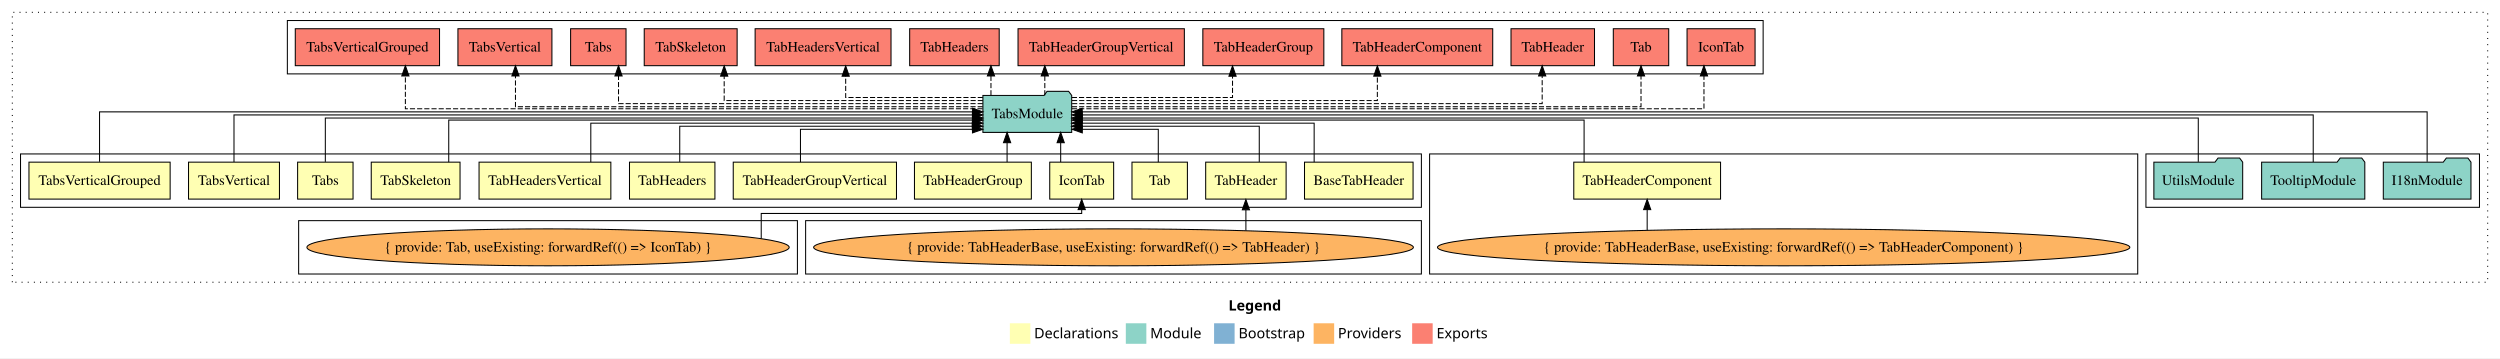
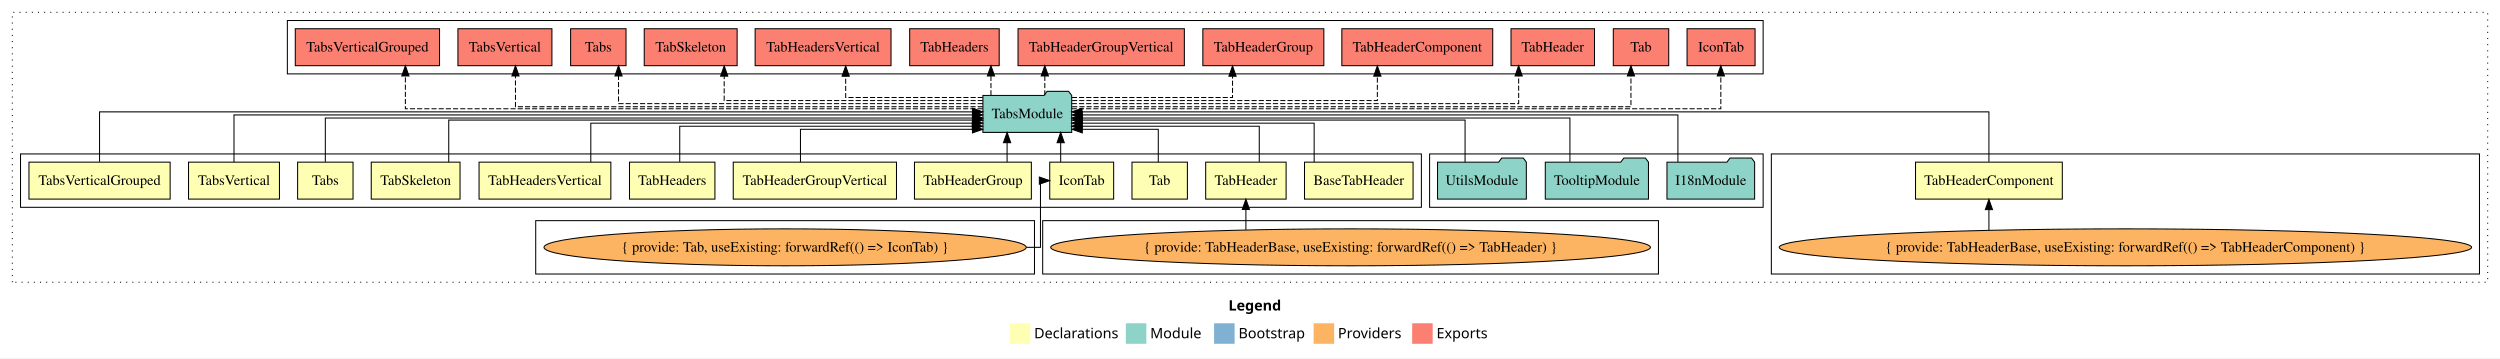
<svg xmlns="http://www.w3.org/2000/svg" width="2436pt" height="349pt" viewBox="0.00 0.00 2436.00 349.00">
  <g id="graph0" class="graph" transform="scale(1 1) rotate(0) translate(4 345)">
    <polygon fill="white" stroke="transparent" points="-4,4 -4,-345 2432,-345 2432,4 -4,4" />
    <text text-anchor="start" x="1193.01" y="-42.4" font-family="Times-12" font-weight="bold" font-size="14.00">Legend</text>
    <polygon fill="#ffffb3" stroke="transparent" points="980,-10 980,-30 1000,-30 1000,-10 980,-10" />
    <text text-anchor="start" x="1003.63" y="-15.4" font-family="Times-12" font-size="14.00">  Declarations</text>
    <polygon fill="#8dd3c7" stroke="transparent" points="1093,-10 1093,-30 1113,-30 1113,-10 1093,-10" />
    <text text-anchor="start" x="1116.73" y="-15.4" font-family="Times-12" font-size="14.00">  Module</text>
    <polygon fill="#80b1d3" stroke="transparent" points="1179,-10 1179,-30 1199,-30 1199,-10 1179,-10" />
    <text text-anchor="start" x="1202.78" y="-15.4" font-family="Times-12" font-size="14.00">  Bootstrap</text>
    <polygon fill="#fdb462" stroke="transparent" points="1276,-10 1276,-30 1296,-30 1296,-10 1276,-10" />
    <text text-anchor="start" x="1299.67" y="-15.4" font-family="Times-12" font-size="14.00">  Providers</text>
    <polygon fill="#fb8072" stroke="transparent" points="1372,-10 1372,-30 1392,-30 1392,-10 1372,-10" />
    <text text-anchor="start" x="1395.73" y="-15.4" font-family="Times-12" font-size="14.00">  Exports</text>
    <g id="clust1" class="cluster">
      <polygon fill="none" stroke="black" stroke-dasharray="1,5" points="8,-70 8,-333 2420,-333 2420,-70 8,-70" />
    </g>
-     <g id="clust16" class="cluster">
-       <polygon fill="none" stroke="black" points="2087,-143 2087,-195 2412,-195 2412,-143 2087,-143" />
-     </g>
    <g id="clust7" class="cluster">
-       <polygon fill="none" stroke="black" points="1389,-78 1389,-195 2079,-195 2079,-78 1389,-78" />
+       <polygon fill="none" stroke="black" points="1722,-78 1722,-195 2412,-195 2412,-78 1722,-78" />
    </g>
    <g id="clust2" class="cluster">
      <polygon fill="none" stroke="black" points="16,-143 16,-195 1381,-195 1381,-143 16,-143" />
    </g>
-     <g id="clust6" class="cluster">
-       <polygon fill="none" stroke="black" points="781,-78 781,-130 1381,-130 1381,-78 781,-78" />
-     </g>
    <g id="clust17" class="cluster">
      <polygon fill="none" stroke="black" points="276,-273 276,-325 1714,-325 1714,-273 276,-273" />
    </g>
+     <g id="clust16" class="cluster">
+       <polygon fill="none" stroke="black" points="1389,-143 1389,-195 1714,-195 1714,-143 1389,-143" />
+     </g>
+     <g id="clust6" class="cluster">
+       <polygon fill="none" stroke="black" points="1012,-78 1012,-130 1612,-130 1612,-78 1012,-78" />
+     </g>
    <g id="clust4" class="cluster">
-       <polygon fill="none" stroke="black" points="287,-78 287,-130 773,-130 773,-78 287,-78" />
+       <polygon fill="none" stroke="black" points="518,-78 518,-130 1004,-130 1004,-78 518,-78" />
    </g>
    <g id="node1" class="node">
      <polygon fill="#ffffb3" stroke="black" points="1372.89,-187 1267.11,-187 1267.11,-151 1372.89,-151 1372.89,-187" />
      <text text-anchor="middle" x="1320" y="-164.8" font-family="Times,serif" font-size="14.00">BaseTabHeader</text>
    </g>
    <g id="node14" class="node">
      <polygon fill="#8dd3c7" stroke="black" points="1040.26,-252 1037.26,-256 1016.26,-256 1013.26,-252 953.74,-252 953.74,-216 1040.26,-216 1040.26,-252" />
      <text text-anchor="middle" x="997" y="-229.8" font-family="Times,serif" font-size="14.00">TabsModule</text>
    </g>
    <g id="edge1" class="edge">
      <path fill="none" stroke="black" d="M1276.51,-187.03C1276.51,-203.4 1276.51,-225 1276.51,-225 1276.51,-225 1050.37,-225 1050.37,-225" />
      <polygon fill="black" stroke="black" points="1050.37,-221.5 1040.37,-225 1050.37,-228.5 1050.37,-221.5" />
    </g>
    <g id="node2" class="node">
      <polygon fill="#ffffb3" stroke="black" points="1081.14,-187 1018.86,-187 1018.86,-151 1081.14,-151 1081.14,-187" />
      <text text-anchor="middle" x="1050" y="-164.8" font-family="Times,serif" font-size="14.00">IconTab</text>
    </g>
    <g id="edge2" class="edge">
      <path fill="none" stroke="black" d="M1029.53,-187.11C1029.53,-187.11 1029.53,-205.99 1029.53,-205.99" />
      <polygon fill="black" stroke="black" points="1026.03,-205.99 1029.53,-215.99 1033.03,-205.99 1026.03,-205.99" />
    </g>
    <g id="node3" class="node">
      <polygon fill="#ffffb3" stroke="black" points="1153,-187 1099,-187 1099,-151 1153,-151 1153,-187" />
      <text text-anchor="middle" x="1126" y="-164.8" font-family="Times,serif" font-size="14.00">Tab</text>
    </g>
    <g id="edge4" class="edge">
      <path fill="none" stroke="black" d="M1124.63,-187.05C1124.63,-201.37 1124.63,-219 1124.63,-219 1124.63,-219 1050.57,-219 1050.57,-219" />
      <polygon fill="black" stroke="black" points="1050.57,-215.5 1040.57,-219 1050.57,-222.5 1050.57,-215.5" />
    </g>
    <g id="node4" class="node">
      <polygon fill="#ffffb3" stroke="black" points="1249.18,-187 1170.82,-187 1170.82,-151 1249.18,-151 1249.18,-187" />
      <text text-anchor="middle" x="1210" y="-164.8" font-family="Times,serif" font-size="14.00">TabHeader</text>
    </g>
    <g id="edge5" class="edge">
      <path fill="none" stroke="black" d="M1223.03,-187.24C1223.03,-202.57 1223.03,-222 1223.03,-222 1223.03,-222 1050.31,-222 1050.31,-222" />
      <polygon fill="black" stroke="black" points="1050.31,-218.5 1040.31,-222 1050.31,-225.5 1050.31,-218.5" />
    </g>
    <g id="node5" class="node">
-       <polygon fill="#ffffb3" stroke="black" points="1672.51,-187 1529.49,-187 1529.49,-151 1672.51,-151 1672.51,-187" />
-       <text text-anchor="middle" x="1601" y="-164.8" font-family="Times,serif" font-size="14.00">TabHeaderComponent</text>
+       <polygon fill="#ffffb3" stroke="black" points="2005.51,-187 1862.49,-187 1862.49,-151 2005.51,-151 2005.51,-187" />
+       <text text-anchor="middle" x="1934" y="-164.8" font-family="Times,serif" font-size="14.00">TabHeaderComponent</text>
    </g>
    <g id="edge7" class="edge">
-       <path fill="none" stroke="black" d="M1539.54,-187.02C1539.54,-204.37 1539.54,-228 1539.54,-228 1539.54,-228 1050.48,-228 1050.48,-228" />
-       <polygon fill="black" stroke="black" points="1050.48,-224.5 1040.48,-228 1050.48,-231.5 1050.48,-224.5" />
+       <path fill="none" stroke="black" d="M1934,-187.31C1934,-207.15 1934,-236 1934,-236 1934,-236 1050.31,-236 1050.31,-236" />
+       <polygon fill="black" stroke="black" points="1050.31,-232.5 1040.31,-236 1050.31,-239.5 1050.31,-232.5" />
    </g>
    <g id="node6" class="node">
      <polygon fill="#ffffb3" stroke="black" points="1000.95,-187 887.05,-187 887.05,-151 1000.95,-151 1000.95,-187" />
      <text text-anchor="middle" x="944" y="-164.8" font-family="Times,serif" font-size="14.00">TabHeaderGroup</text>
    </g>
    <g id="edge9" class="edge">
      <path fill="none" stroke="black" d="M977.3,-187.11C977.3,-187.11 977.3,-205.99 977.3,-205.99" />
      <polygon fill="black" stroke="black" points="973.8,-205.99 977.3,-215.99 980.8,-205.99 973.8,-205.99" />
    </g>
    <g id="node7" class="node">
      <polygon fill="#ffffb3" stroke="black" points="869.53,-187 710.47,-187 710.47,-151 869.53,-151 869.53,-187" />
      <text text-anchor="middle" x="790" y="-164.8" font-family="Times,serif" font-size="14.00">TabHeaderGroupVertical</text>
    </g>
    <g id="edge10" class="edge">
      <path fill="none" stroke="black" d="M775.97,-187.05C775.97,-201.37 775.97,-219 775.97,-219 775.97,-219 943.59,-219 943.59,-219" />
      <polygon fill="black" stroke="black" points="943.59,-222.5 953.59,-219 943.59,-215.5 943.59,-222.5" />
    </g>
    <g id="node8" class="node">
      <polygon fill="#ffffb3" stroke="black" points="692.62,-187 609.38,-187 609.38,-151 692.62,-151 692.62,-187" />
      <text text-anchor="middle" x="651" y="-164.8" font-family="Times,serif" font-size="14.00">TabHeaders</text>
    </g>
    <g id="edge11" class="edge">
      <path fill="none" stroke="black" d="M658.34,-187.24C658.34,-202.57 658.34,-222 658.34,-222 658.34,-222 943.42,-222 943.42,-222" />
      <polygon fill="black" stroke="black" points="943.42,-225.5 953.42,-222 943.42,-218.5 943.42,-225.5" />
    </g>
    <g id="node9" class="node">
      <polygon fill="#ffffb3" stroke="black" points="591.21,-187 462.79,-187 462.79,-151 591.21,-151 591.21,-187" />
      <text text-anchor="middle" x="527" y="-164.8" font-family="Times,serif" font-size="14.00">TabHeadersVertical</text>
    </g>
    <g id="edge12" class="edge">
      <path fill="none" stroke="black" d="M571.68,-187.03C571.68,-203.4 571.68,-225 571.68,-225 571.68,-225 943.48,-225 943.48,-225" />
      <polygon fill="black" stroke="black" points="943.48,-228.5 953.48,-225 943.48,-221.5 943.48,-228.5" />
    </g>
    <g id="node10" class="node">
      <polygon fill="#ffffb3" stroke="black" points="444.26,-187 357.74,-187 357.74,-151 444.26,-151 444.26,-187" />
      <text text-anchor="middle" x="401" y="-164.8" font-family="Times,serif" font-size="14.00">TabSkeleton</text>
    </g>
    <g id="edge13" class="edge">
      <path fill="none" stroke="black" d="M433.25,-187.02C433.25,-204.37 433.25,-228 433.25,-228 433.25,-228 943.7,-228 943.7,-228" />
      <polygon fill="black" stroke="black" points="943.7,-231.5 953.7,-228 943.7,-224.5 943.7,-231.5" />
    </g>
    <g id="node11" class="node">
      <polygon fill="#ffffb3" stroke="black" points="340,-187 286,-187 286,-151 340,-151 340,-187" />
      <text text-anchor="middle" x="313" y="-164.8" font-family="Times,serif" font-size="14.00">Tabs</text>
    </g>
    <g id="edge14" class="edge">
      <path fill="none" stroke="black" d="M313,-187.3C313,-205.27 313,-230 313,-230 313,-230 943.69,-230 943.69,-230" />
      <polygon fill="black" stroke="black" points="943.69,-233.5 953.69,-230 943.69,-226.5 943.69,-233.5" />
    </g>
    <g id="node12" class="node">
      <polygon fill="#ffffb3" stroke="black" points="268.3,-187 179.7,-187 179.7,-151 268.3,-151 268.3,-187" />
      <text text-anchor="middle" x="224" y="-164.8" font-family="Times,serif" font-size="14.00">TabsVertical</text>
    </g>
    <g id="edge15" class="edge">
      <path fill="none" stroke="black" d="M224,-187.17C224,-206.09 224,-233 224,-233 224,-233 943.5,-233 943.5,-233" />
      <polygon fill="black" stroke="black" points="943.51,-236.5 953.5,-233 943.5,-229.5 943.51,-236.5" />
    </g>
    <g id="node13" class="node">
      <polygon fill="#ffffb3" stroke="black" points="161.78,-187 24.22,-187 24.22,-151 161.78,-151 161.78,-187" />
      <text text-anchor="middle" x="93" y="-164.8" font-family="Times,serif" font-size="14.00">TabsVerticalGrouped</text>
    </g>
    <g id="edge16" class="edge">
      <path fill="none" stroke="black" d="M93,-187.31C93,-207.15 93,-236 93,-236 93,-236 943.7,-236 943.7,-236" />
      <polygon fill="black" stroke="black" points="943.7,-239.5 953.7,-236 943.7,-232.5 943.7,-239.5" />
    </g>
    <g id="node21" class="node">
      <polygon fill="#fb8072" stroke="black" points="1706.14,-317 1639.86,-317 1639.86,-281 1706.14,-281 1706.14,-317" />
      <text text-anchor="middle" x="1673" y="-294.8" font-family="Times,serif" font-size="14.00">IconTab </text>
    </g>
    <g id="edge20" class="edge">
-       <path fill="none" stroke="black" stroke-dasharray="5,2" d="M1040.52,-239C1187.49,-239 1656.34,-239 1656.34,-239 1656.34,-239 1656.34,-271 1656.34,-271" />
-       <polygon fill="black" stroke="black" points="1652.84,-271 1656.34,-281 1659.84,-271 1652.84,-271" />
+       <path fill="none" stroke="black" stroke-dasharray="5,2" d="M1040.3,-239C1189.45,-239 1672.77,-239 1672.77,-239 1672.77,-239 1672.77,-271 1672.77,-271" />
+       <polygon fill="black" stroke="black" points="1669.27,-271 1672.77,-281 1676.27,-271 1669.27,-271" />
    </g>
    <g id="node22" class="node">
      <polygon fill="#fb8072" stroke="black" points="1622,-317 1568,-317 1568,-281 1622,-281 1622,-317" />
      <text text-anchor="middle" x="1595" y="-294.8" font-family="Times,serif" font-size="14.00">Tab </text>
    </g>
    <g id="edge21" class="edge">
-       <path fill="none" stroke="black" stroke-dasharray="5,2" d="M1040.49,-241C1178.1,-241 1595,-241 1595,-241 1595,-241 1595,-270.97 1595,-270.97" />
-       <polygon fill="black" stroke="black" points="1591.5,-270.97 1595,-280.97 1598.5,-270.97 1591.5,-270.97" />
+       <path fill="none" stroke="black" stroke-dasharray="5,2" d="M1040.73,-241C1177.04,-241 1585.19,-241 1585.19,-241 1585.19,-241 1585.19,-270.97 1585.19,-270.97" />
+       <polygon fill="black" stroke="black" points="1581.69,-270.97 1585.19,-280.97 1588.69,-270.97 1581.69,-270.97" />
    </g>
    <g id="node23" class="node">
      <polygon fill="#fb8072" stroke="black" points="1549.68,-317 1468.32,-317 1468.32,-281 1549.68,-281 1549.68,-317" />
      <text text-anchor="middle" x="1509" y="-294.8" font-family="Times,serif" font-size="14.00">TabHeader </text>
    </g>
    <g id="edge22" class="edge">
-       <path fill="none" stroke="black" stroke-dasharray="5,2" d="M1040.65,-244C1162.71,-244 1498.7,-244 1498.7,-244 1498.7,-244 1498.7,-270.99 1498.7,-270.99" />
-       <polygon fill="black" stroke="black" points="1495.2,-270.99 1498.7,-280.99 1502.2,-270.99 1495.2,-270.99" />
+       <path fill="none" stroke="black" stroke-dasharray="5,2" d="M1040.33,-244C1158.19,-244 1475.77,-244 1475.77,-244 1475.77,-244 1475.77,-270.99 1475.77,-270.99" />
+       <polygon fill="black" stroke="black" points="1472.27,-270.99 1475.77,-280.99 1479.27,-270.99 1472.27,-270.99" />
    </g>
    <g id="node24" class="node">
      <polygon fill="#fb8072" stroke="black" points="1450.51,-317 1303.49,-317 1303.49,-281 1450.51,-281 1450.51,-317" />
      <text text-anchor="middle" x="1377" y="-294.8" font-family="Times,serif" font-size="14.00">TabHeaderComponent </text>
    </g>
    <g id="edge23" class="edge">
      <path fill="none" stroke="black" stroke-dasharray="5,2" d="M1040.55,-247C1132.5,-247 1338.09,-247 1338.09,-247 1338.09,-247 1338.09,-270.81 1338.09,-270.81" />
      <polygon fill="black" stroke="black" points="1334.59,-270.81 1338.09,-280.81 1341.59,-270.81 1334.59,-270.81" />
    </g>
    <g id="node25" class="node">
      <polygon fill="#fb8072" stroke="black" points="1285.95,-317 1168.05,-317 1168.05,-281 1285.95,-281 1285.95,-317" />
      <text text-anchor="middle" x="1227" y="-294.8" font-family="Times,serif" font-size="14.00">TabHeaderGroup </text>
    </g>
    <g id="edge24" class="edge">
      <path fill="none" stroke="black" stroke-dasharray="5,2" d="M1040.39,-250C1099.2,-250 1196.97,-250 1196.97,-250 1196.97,-250 1196.97,-270.75 1196.97,-270.75" />
      <polygon fill="black" stroke="black" points="1193.47,-270.75 1196.97,-280.75 1200.47,-270.75 1193.47,-270.75" />
    </g>
    <g id="node26" class="node">
      <polygon fill="#fb8072" stroke="black" points="1150.03,-317 987.97,-317 987.97,-281 1150.03,-281 1150.03,-317" />
      <text text-anchor="middle" x="1069" y="-294.8" font-family="Times,serif" font-size="14.00">TabHeaderGroupVertical </text>
    </g>
    <g id="edge25" class="edge">
      <path fill="none" stroke="black" stroke-dasharray="5,2" d="M1014.06,-252.11C1014.06,-252.11 1014.06,-270.99 1014.06,-270.99" />
      <polygon fill="black" stroke="black" points="1010.56,-270.99 1014.06,-280.99 1017.56,-270.99 1010.56,-270.99" />
    </g>
    <g id="node27" class="node">
      <polygon fill="#fb8072" stroke="black" points="969.62,-317 882.38,-317 882.38,-281 969.62,-281 969.62,-317" />
      <text text-anchor="middle" x="926" y="-294.8" font-family="Times,serif" font-size="14.00">TabHeaders </text>
    </g>
    <g id="edge26" class="edge">
      <path fill="none" stroke="black" stroke-dasharray="5,2" d="M961.59,-252.11C961.59,-252.11 961.59,-270.99 961.59,-270.99" />
      <polygon fill="black" stroke="black" points="958.09,-270.99 961.59,-280.99 965.09,-270.99 958.09,-270.99" />
    </g>
    <g id="node28" class="node">
      <polygon fill="#fb8072" stroke="black" points="864.21,-317 731.79,-317 731.79,-281 864.21,-281 864.21,-317" />
      <text text-anchor="middle" x="798" y="-294.8" font-family="Times,serif" font-size="14.00">TabHeadersVertical </text>
    </g>
    <g id="edge27" class="edge">
      <path fill="none" stroke="black" stroke-dasharray="5,2" d="M953.71,-250C901.32,-250 820.03,-250 820.03,-250 820.03,-250 820.03,-270.75 820.03,-270.75" />
      <polygon fill="black" stroke="black" points="816.53,-270.75 820.03,-280.75 823.53,-270.75 816.53,-270.75" />
    </g>
    <g id="node29" class="node">
      <polygon fill="#fb8072" stroke="black" points="714.26,-317 623.74,-317 623.74,-281 714.26,-281 714.26,-317" />
      <text text-anchor="middle" x="669" y="-294.8" font-family="Times,serif" font-size="14.00">TabSkeleton </text>
    </g>
    <g id="edge28" class="edge">
      <path fill="none" stroke="black" stroke-dasharray="5,2" d="M953.74,-247C871.7,-247 701.65,-247 701.65,-247 701.65,-247 701.65,-270.81 701.65,-270.81" />
      <polygon fill="black" stroke="black" points="698.15,-270.81 701.65,-280.81 705.15,-270.81 698.15,-270.81" />
    </g>
    <g id="node30" class="node">
      <polygon fill="#fb8072" stroke="black" points="606,-317 552,-317 552,-281 606,-281 606,-317" />
      <text text-anchor="middle" x="579" y="-294.8" font-family="Times,serif" font-size="14.00">Tabs </text>
    </g>
    <g id="edge29" class="edge">
      <path fill="none" stroke="black" stroke-dasharray="5,2" d="M953.61,-244C850.38,-244 598.68,-244 598.68,-244 598.68,-244 598.68,-270.99 598.68,-270.99" />
      <polygon fill="black" stroke="black" points="595.18,-270.99 598.68,-280.99 602.18,-270.99 595.18,-270.99" />
    </g>
    <g id="node31" class="node">
      <polygon fill="#fb8072" stroke="black" points="533.79,-317 442.21,-317 442.21,-281 533.79,-281 533.79,-317" />
      <text text-anchor="middle" x="488" y="-294.8" font-family="Times,serif" font-size="14.00">TabsVertical </text>
    </g>
    <g id="edge30" class="edge">
      <path fill="none" stroke="black" stroke-dasharray="5,2" d="M953.61,-241C832.28,-241 498.27,-241 498.27,-241 498.27,-241 498.27,-270.97 498.27,-270.97" />
      <polygon fill="black" stroke="black" points="494.77,-270.97 498.27,-280.97 501.77,-270.97 494.77,-270.97" />
    </g>
    <g id="node32" class="node">
      <polygon fill="#fb8072" stroke="black" points="424.28,-317 283.72,-317 283.72,-281 424.28,-281 424.28,-317" />
      <text text-anchor="middle" x="354" y="-294.8" font-family="Times,serif" font-size="14.00">TabsVerticalGrouped </text>
    </g>
    <g id="edge31" class="edge">
      <path fill="none" stroke="black" stroke-dasharray="5,2" d="M953.42,-239C814.47,-239 391,-239 391,-239 391,-239 391,-271 391,-271" />
      <polygon fill="black" stroke="black" points="387.5,-271 391,-281 394.5,-271 387.5,-271" />
    </g>
    <g id="node15" class="node">
-       <ellipse fill="#fdb462" stroke="black" cx="530" cy="-104" rx="234.97" ry="18" />
-       <text text-anchor="middle" x="530" y="-99.8" font-family="Times,serif" font-size="14.00">{ provide: Tab, useExisting: forwardRef(() =&gt; IconTab) }</text>
+       <ellipse fill="#fdb462" stroke="black" cx="761" cy="-104" rx="234.97" ry="18" />
+       <text text-anchor="middle" x="761" y="-99.8" font-family="Times,serif" font-size="14.00">{ provide: Tab, useExisting: forwardRef(() =&gt; IconTab) }</text>
    </g>
    <g id="edge3" class="edge">
-       <path fill="none" stroke="black" d="M737.74,-112.67C737.74,-122.45 737.74,-137 737.74,-137 737.74,-137 1050,-137 1050,-137 1050,-137 1050,-140.76 1050,-140.76" />
-       <polygon fill="black" stroke="black" points="1046.5,-140.76 1050,-150.76 1053.5,-140.76 1046.5,-140.76" />
+       <path fill="none" stroke="black" d="M996.09,-104C1004.77,-104 1009.83,-104 1009.83,-104 1009.83,-104 1009.83,-169 1009.83,-169 1009.83,-169 1010.72,-169 1010.72,-169" />
+       <polygon fill="black" stroke="black" points="1008.74,-172.5 1018.74,-169 1008.74,-165.5 1008.74,-172.5" />
    </g>
    <g id="node16" class="node">
-       <ellipse fill="#fdb462" stroke="black" cx="1081" cy="-104" rx="292.19" ry="18" />
-       <text text-anchor="middle" x="1081" y="-99.8" font-family="Times,serif" font-size="14.00">{ provide: TabHeaderBase, useExisting: forwardRef(() =&gt; TabHeader) }</text>
+       <ellipse fill="#fdb462" stroke="black" cx="1312" cy="-104" rx="292.19" ry="18" />
+       <text text-anchor="middle" x="1312" y="-99.8" font-family="Times,serif" font-size="14.00">{ provide: TabHeaderBase, useExisting: forwardRef(() =&gt; TabHeader) }</text>
    </g>
    <g id="edge6" class="edge">
-       <path fill="none" stroke="black" d="M1210,-120.4C1210,-120.4 1210,-140.54 1210,-140.54" />
-       <polygon fill="black" stroke="black" points="1206.5,-140.54 1210,-150.54 1213.5,-140.54 1206.5,-140.54" />
+       <path fill="none" stroke="black" d="M1210,-121.08C1210,-121.08 1210,-140.9 1210,-140.9" />
+       <polygon fill="black" stroke="black" points="1206.5,-140.9 1210,-150.9 1213.5,-140.9 1206.5,-140.9" />
    </g>
    <g id="node17" class="node">
-       <ellipse fill="#fdb462" stroke="black" cx="1734" cy="-104" rx="337.32" ry="18" />
-       <text text-anchor="middle" x="1734" y="-99.8" font-family="Times,serif" font-size="14.00">{ provide: TabHeaderBase, useExisting: forwardRef(() =&gt; TabHeaderComponent) }</text>
+       <ellipse fill="#fdb462" stroke="black" cx="2067" cy="-104" rx="337.32" ry="18" />
+       <text text-anchor="middle" x="2067" y="-99.8" font-family="Times,serif" font-size="14.00">{ provide: TabHeaderBase, useExisting: forwardRef(() =&gt; TabHeaderComponent) }</text>
    </g>
    <g id="edge8" class="edge">
-       <path fill="none" stroke="black" d="M1601,-120.74C1601,-120.74 1601,-140.72 1601,-140.72" />
-       <polygon fill="black" stroke="black" points="1597.5,-140.72 1601,-150.72 1604.5,-140.72 1597.5,-140.72" />
+       <path fill="none" stroke="black" d="M1934,-120.74C1934,-120.74 1934,-140.72 1934,-140.72" />
+       <polygon fill="black" stroke="black" points="1930.5,-140.72 1934,-150.72 1937.5,-140.72 1930.5,-140.72" />
    </g>
    <g id="node18" class="node">
-       <polygon fill="#8dd3c7" stroke="black" points="2403.71,-187 2400.71,-191 2379.71,-191 2376.71,-187 2318.29,-187 2318.29,-151 2403.71,-151 2403.71,-187" />
-       <text text-anchor="middle" x="2361" y="-164.8" font-family="Times,serif" font-size="14.00">I18nModule</text>
+       <polygon fill="#8dd3c7" stroke="black" points="1705.71,-187 1702.71,-191 1681.71,-191 1678.71,-187 1620.29,-187 1620.29,-151 1705.71,-151 1705.71,-187" />
+       <text text-anchor="middle" x="1663" y="-164.8" font-family="Times,serif" font-size="14.00">I18nModule</text>
    </g>
    <g id="edge17" class="edge">
-       <path fill="none" stroke="black" d="M2361,-187.31C2361,-207.15 2361,-236 2361,-236 2361,-236 1050.46,-236 1050.46,-236" />
-       <polygon fill="black" stroke="black" points="1050.46,-232.5 1040.46,-236 1050.46,-239.5 1050.46,-232.5" />
+       <path fill="none" stroke="black" d="M1630.96,-187.17C1630.96,-206.09 1630.96,-233 1630.96,-233 1630.96,-233 1050.57,-233 1050.57,-233" />
+       <polygon fill="black" stroke="black" points="1050.57,-229.5 1040.57,-233 1050.57,-236.5 1050.57,-229.5" />
    </g>
    <g id="node19" class="node">
-       <polygon fill="#8dd3c7" stroke="black" points="2300.27,-187 2297.27,-191 2276.27,-191 2273.27,-187 2199.73,-187 2199.73,-151 2300.27,-151 2300.27,-187" />
-       <text text-anchor="middle" x="2250" y="-164.8" font-family="Times,serif" font-size="14.00">TooltipModule</text>
+       <polygon fill="#8dd3c7" stroke="black" points="1602.27,-187 1599.27,-191 1578.27,-191 1575.27,-187 1501.73,-187 1501.73,-151 1602.27,-151 1602.27,-187" />
+       <text text-anchor="middle" x="1552" y="-164.8" font-family="Times,serif" font-size="14.00">TooltipModule</text>
    </g>
    <g id="edge18" class="edge">
-       <path fill="none" stroke="black" d="M2250,-187.17C2250,-206.09 2250,-233 2250,-233 2250,-233 1050.49,-233 1050.49,-233" />
-       <polygon fill="black" stroke="black" points="1050.5,-229.5 1040.49,-233 1050.49,-236.5 1050.5,-229.5" />
+       <path fill="none" stroke="black" d="M1525.73,-187.3C1525.73,-205.27 1525.73,-230 1525.73,-230 1525.73,-230 1050.27,-230 1050.27,-230" />
+       <polygon fill="black" stroke="black" points="1050.27,-226.5 1040.27,-230 1050.27,-233.5 1050.27,-226.5" />
    </g>
    <g id="node20" class="node">
-       <polygon fill="#8dd3c7" stroke="black" points="2181.27,-187 2178.27,-191 2157.27,-191 2154.27,-187 2094.73,-187 2094.73,-151 2181.27,-151 2181.27,-187" />
-       <text text-anchor="middle" x="2138" y="-164.8" font-family="Times,serif" font-size="14.00">UtilsModule</text>
+       <polygon fill="#8dd3c7" stroke="black" points="1483.27,-187 1480.27,-191 1459.27,-191 1456.27,-187 1396.73,-187 1396.73,-151 1483.27,-151 1483.27,-187" />
+       <text text-anchor="middle" x="1440" y="-164.8" font-family="Times,serif" font-size="14.00">UtilsModule</text>
    </g>
    <g id="edge19" class="edge">
-       <path fill="none" stroke="black" d="M2138,-187.3C2138,-205.27 2138,-230 2138,-230 2138,-230 1050.34,-230 1050.34,-230" />
-       <polygon fill="black" stroke="black" points="1050.34,-226.5 1040.34,-230 1050.34,-233.5 1050.34,-226.5" />
+       <path fill="none" stroke="black" d="M1423.56,-187.02C1423.56,-204.37 1423.56,-228 1423.56,-228 1423.56,-228 1050.64,-228 1050.64,-228" />
+       <polygon fill="black" stroke="black" points="1050.64,-224.5 1040.64,-228 1050.64,-231.5 1050.64,-224.5" />
    </g>
  </g>
</svg>
